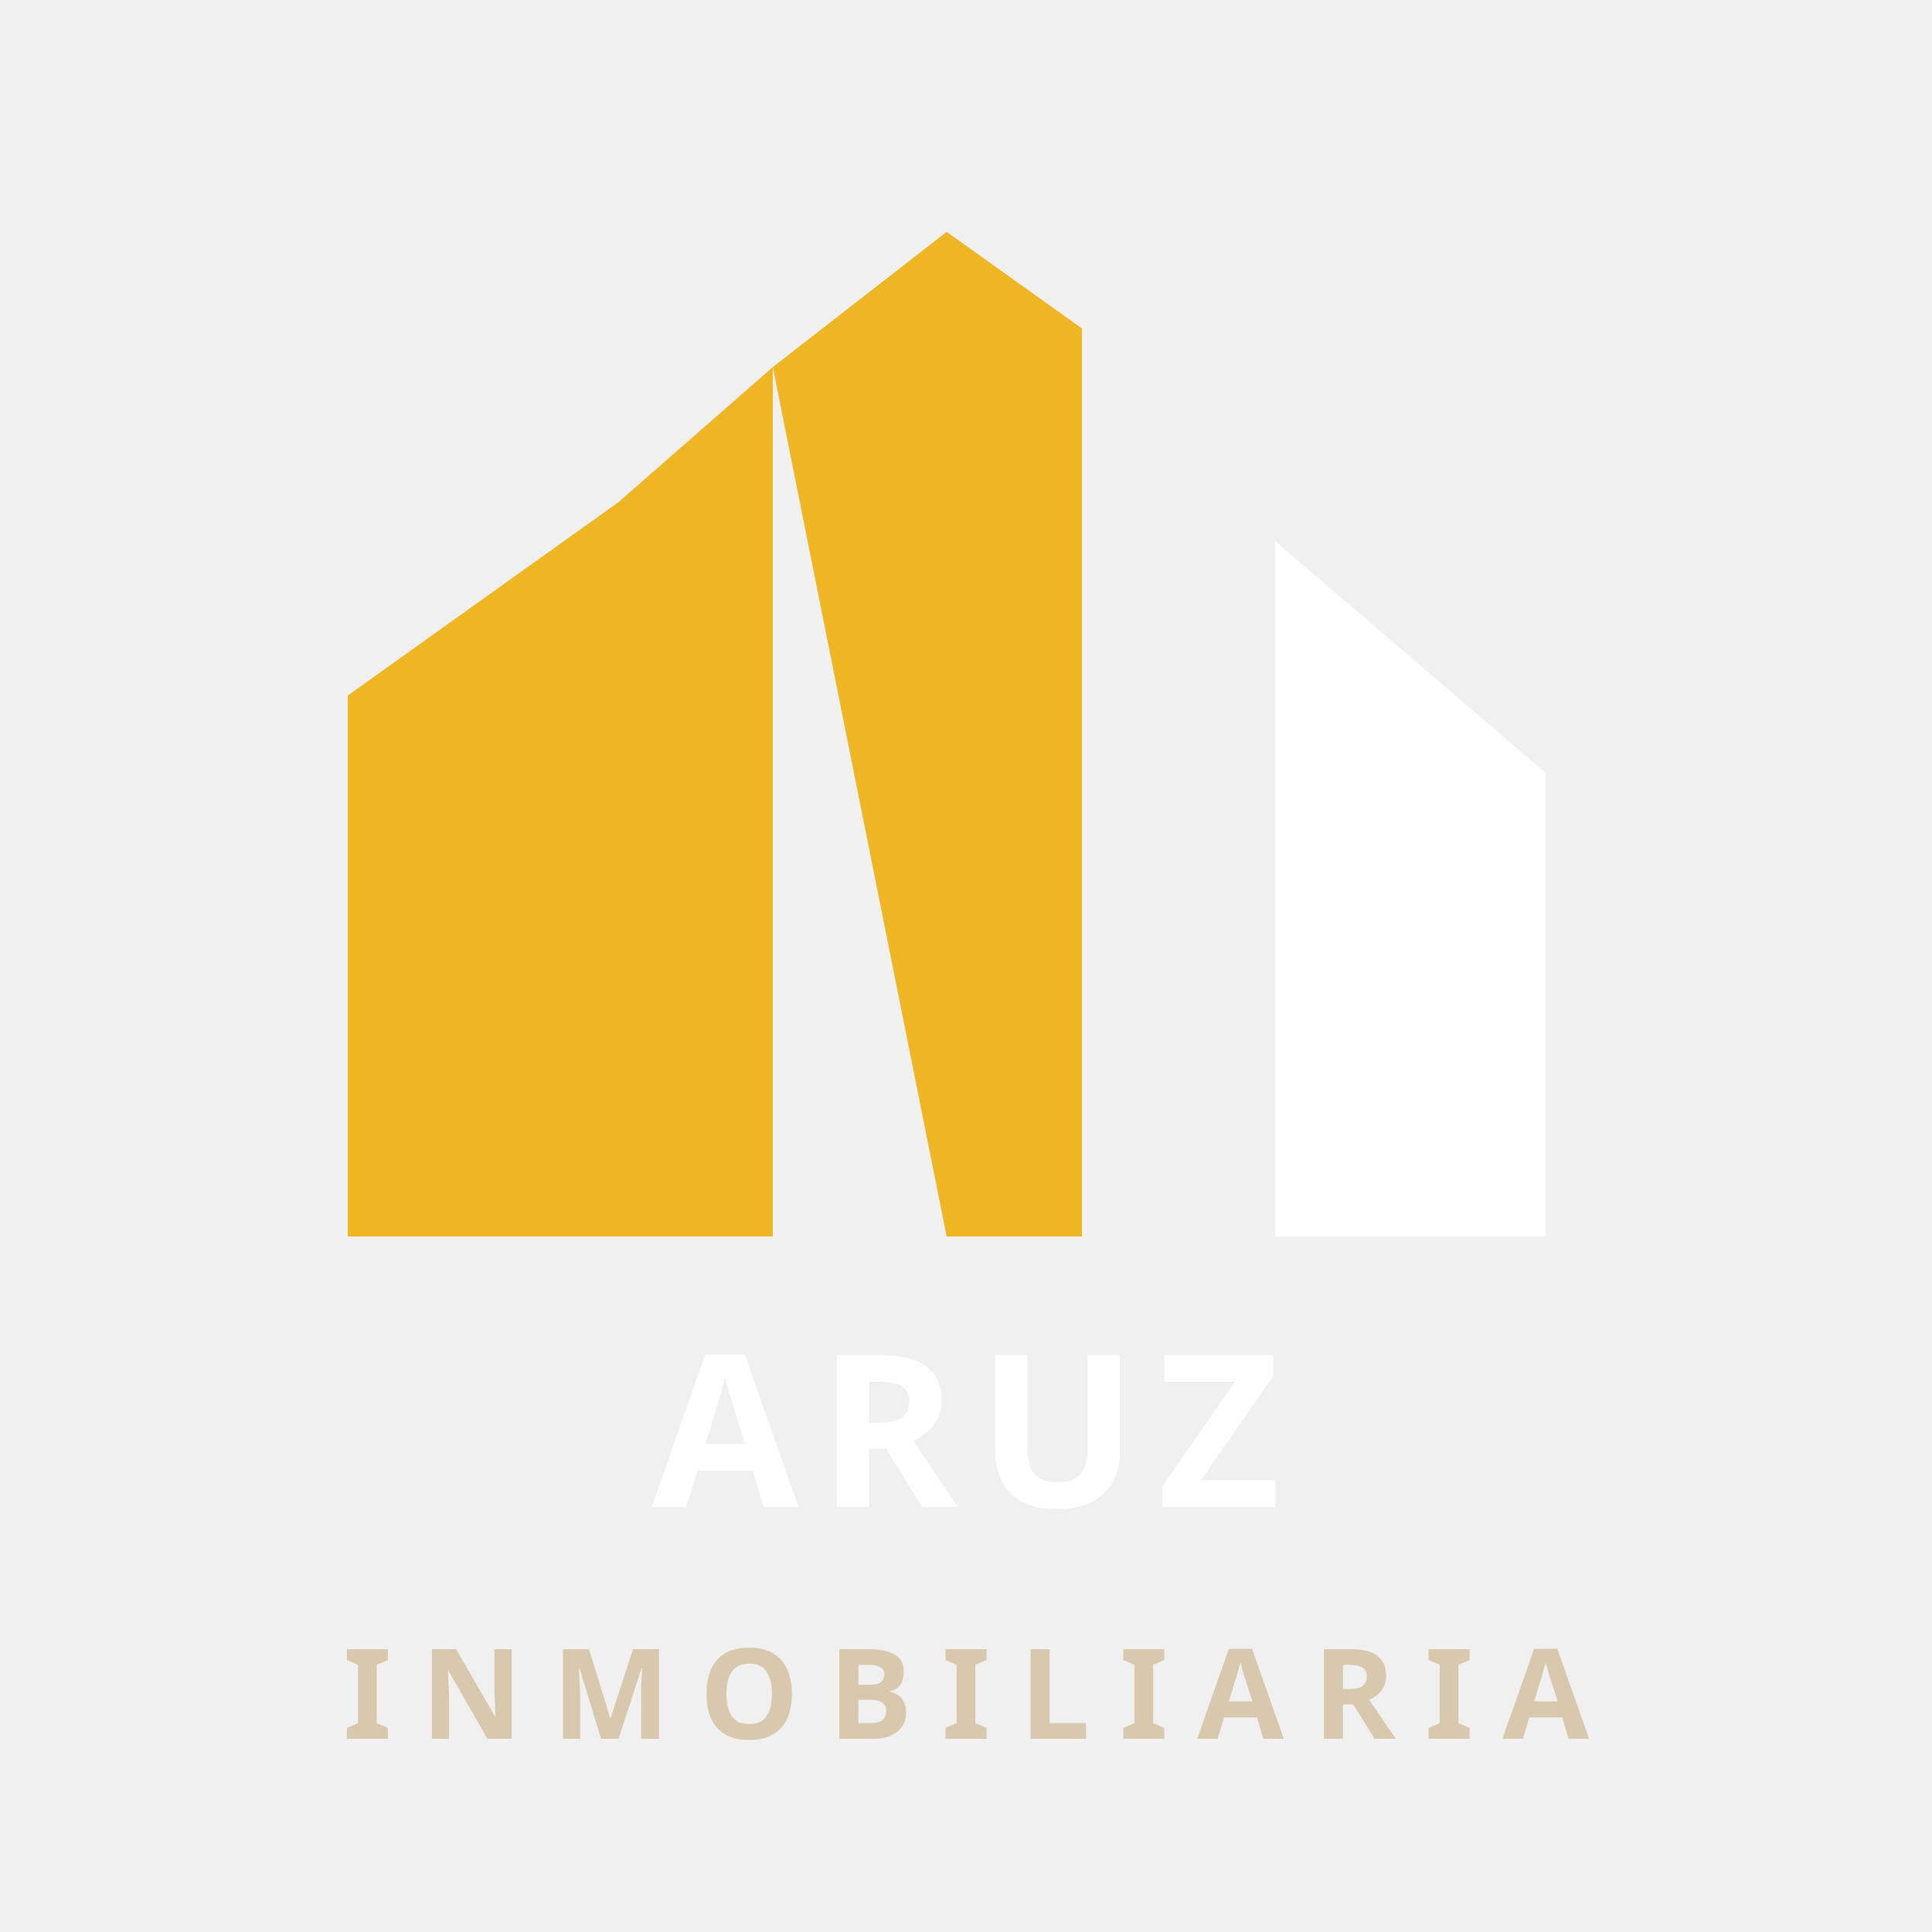
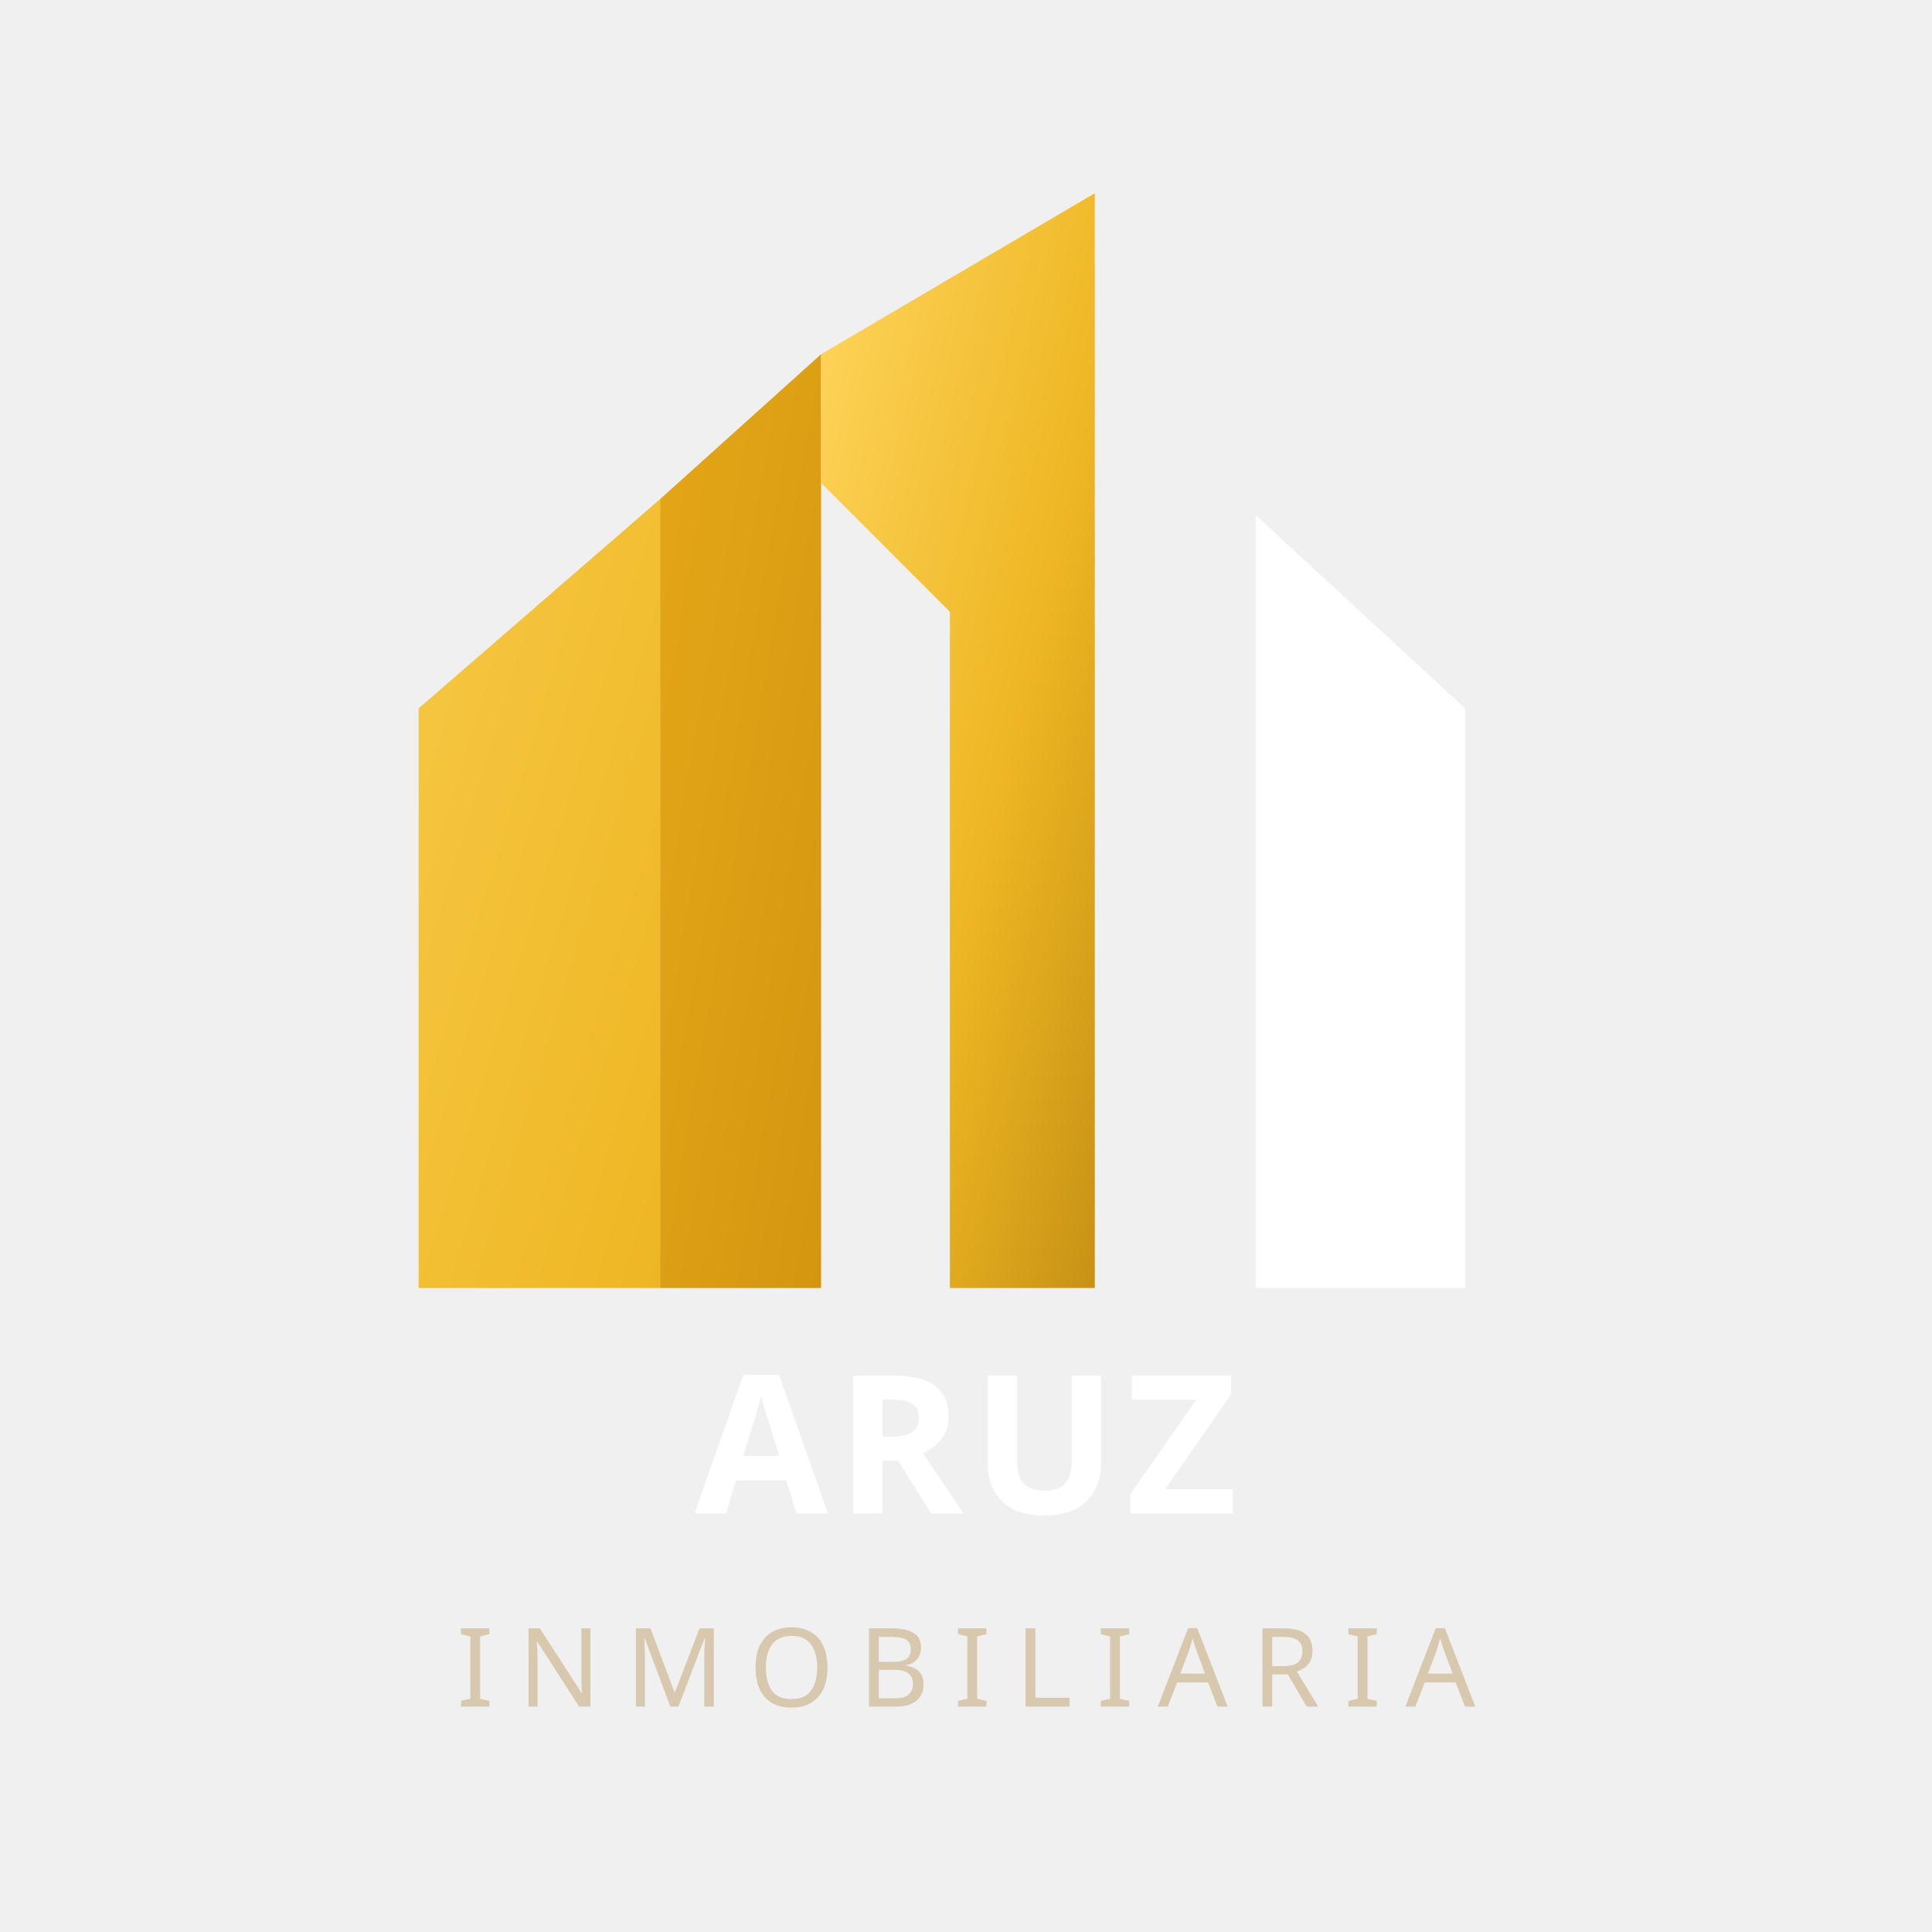
- <svg xmlns="http://www.w3.org/2000/svg" viewBox="0 0 100 100" width="100%" height="100%">
-   <g transform="translate(18, 12)">
-     <path d="M 0 52 L 0 24 L 14 14 L 14 52 Z" fill="#EEB623" />
-     <path d="M 14 14 L 22 7 L 22 52 L 14 52 Z" fill="#EEB623" />
-     <path d="M 22 7 L 31 0 L 38 5 L 38 52 L 31 52 Z" fill="#EEB623" />
-     <path d="M 48 16 L 62 28 L 62 52 L 48 52 Z" fill="#FFFFFF" />
+ <svg xmlns="http://www.w3.org/2000/svg" viewBox="0 0 120 120" width="100%" height="100%">
+   <defs>
+     <linearGradient id="nGoldLeftInm" x1="0%" y1="0%" x2="100%" y2="100%">
+       <stop offset="0%" stop-color="#F7C844" />
+       <stop offset="100%" stop-color="#EEB623" />
+     </linearGradient>
+     <linearGradient id="nGoldCenterInm" x1="0%" y1="0%" x2="100%" y2="100%">
+       <stop offset="0%" stop-color="#E5A718" />
+       <stop offset="100%" stop-color="#D49610" />
+     </linearGradient>
+     <linearGradient id="nGoldTallInm" x1="0%" y1="0%" x2="100%" y2="100%">
+       <stop offset="0%" stop-color="#FFD65E" />
+       <stop offset="60%" stop-color="#EEB623" />
+       <stop offset="100%" stop-color="#C79215" />
+     </linearGradient>
+   </defs>
+   <g transform="translate(26, 12)">
+     <polygon points="0,32 15,19 15,68 0,68" fill="url(#nGoldLeftInm)" />
+     <polygon points="15,19 25,10 25,68 15,68" fill="url(#nGoldCenterInm)" />
+     <polygon points="25,10 42,0 42,68 33,68 33,26 25,18" fill="url(#nGoldTallInm)" />
+     <polygon points="52,20 65,32 65,68 52,68" fill="#FFFFFF" />
  </g>
-   <text x="50" y="78" text-anchor="middle" font-family="'Montserrat', 'Poppins', sans-serif" font-size="11" font-weight="900" letter-spacing="1px" fill="#FFFFFF">ARUZ</text>
-   <text x="50" y="90" text-anchor="middle" font-family="'Montserrat', sans-serif" font-size="6.5" font-weight="700" letter-spacing="1.5px" fill="#D8C9AE">INMOBILIARIA</text>
+   <text x="60" y="94" text-anchor="middle" font-family="'Montserrat', 'Poppins', sans-serif" font-size="12" font-weight="900" letter-spacing="0.5px" fill="#FFFFFF">ARUZ</text>
+   <text x="60" y="106" text-anchor="middle" font-family="'Montserrat', sans-serif" font-size="6.8" font-weight="400" letter-spacing="1.5px" fill="#D8C9AE">INMOBILIARIA</text>
</svg>
